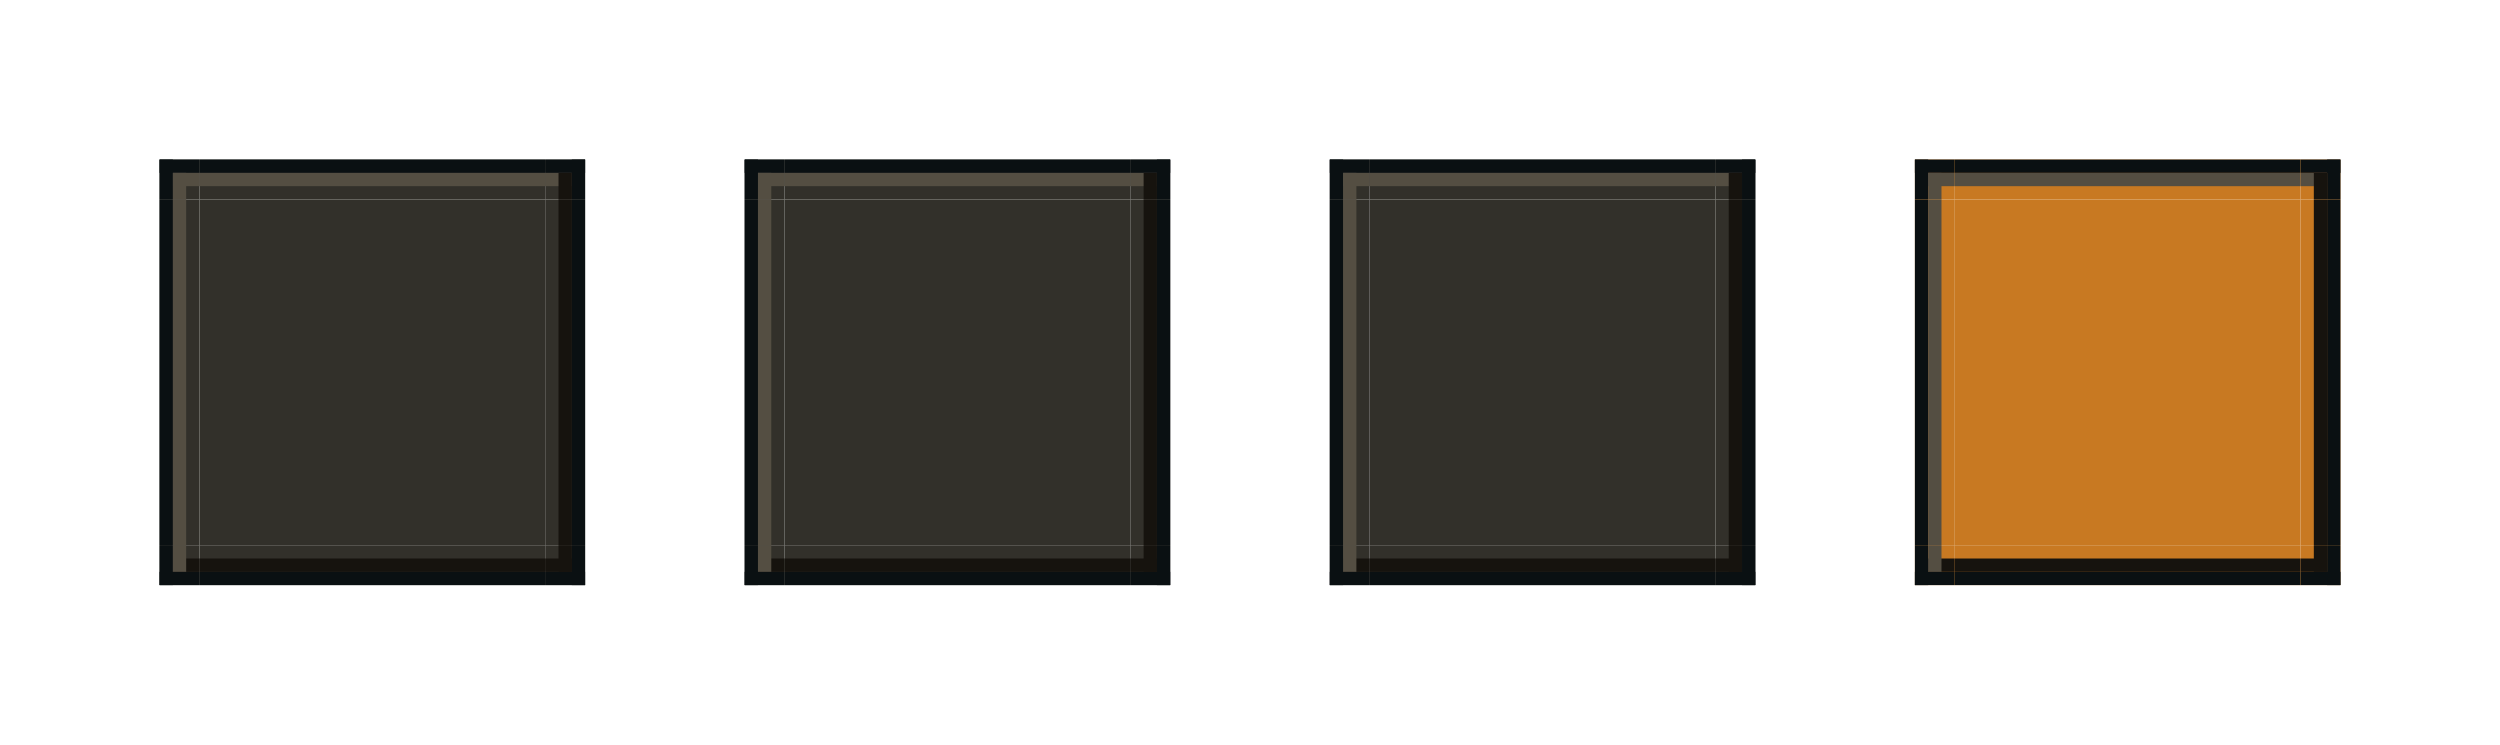
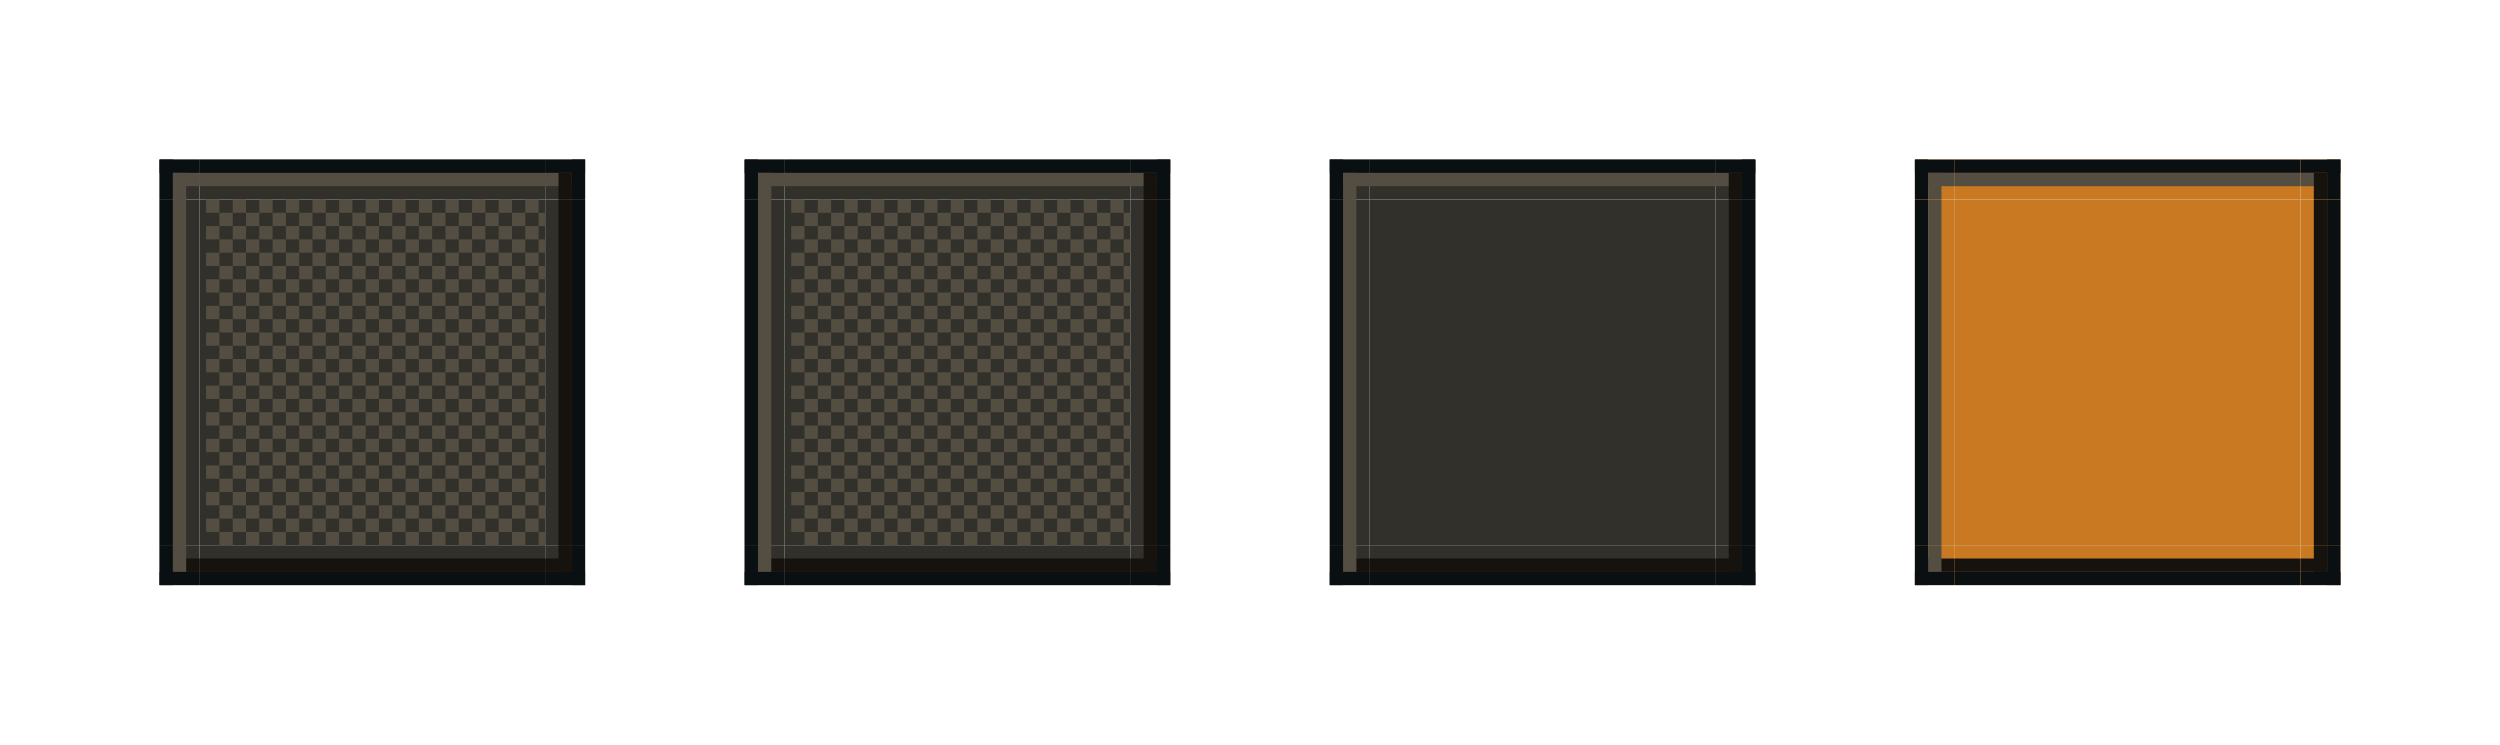
<svg xmlns="http://www.w3.org/2000/svg" width="188" height="56" viewBox="0 0 188 56">
  <defs>
    <style id="current-color-scheme" type="text/css">
      .ColorScheme-Text { color:#0a1012; stop-color:#0a1012; }
      .ColorScheme-Background { color:#32302a; stop-color:#32302a; }
      .ColorScheme-Highlight { color:#96703a; stop-color:#96703a; }
      .ColorScheme-ViewText { color:#0a1012; stop-color:#0a1012; }
      .ColorScheme-ViewBackground { color:#26241e; stop-color:#26241e; }
      .ColorScheme-ViewHover { color:#c87922; stop-color:#c87922; }
      .ColorScheme-ViewFocus { color:#96703a; stop-color:#96703a; }
      .ColorScheme-ButtonText { color:#0a1012; stop-color:#0a1012; }
      .ColorScheme-ButtonBackground { color:#32302a; stop-color:#32302a; }
      .ColorScheme-ButtonHover { color:#c87922; stop-color:#c87922; }
      .ColorScheme-ButtonFocus { color:#96703a; stop-color:#96703a; }
      .ColorScheme-HighlightedText { color:#26241e; stop-color:#26241e; }
      .ColorScheme-ComplementaryBackground { color:#2b2822; stop-color:#2b2822; }
      .ColorScheme-NegativeText { color:#a83232; stop-color:#a83232; }
      .ColorScheme-NeutralText { color:#c87922; stop-color:#c87922; }
      .ColorScheme-PositiveText { color:#39734a; stop-color:#39734a; }
    </style>
  </defs>
  <g id="background-vertical-topleft">
    <rect x="12" y="12" width="3" height="3" class="ColorScheme-Background" style="fill:currentColor;fill-opacity:1;stroke:none" />
    <rect x="12" y="12" width="3" height="1" fill="#0a1012" />
    <rect x="13" y="13" width="2" height="1" fill="#544e42" />
    <rect x="12" y="12" width="1" height="3" fill="#0a1012" />
    <rect x="13" y="13" width="1" height="2" fill="#544e42" />
  </g>
  <g id="background-vertical-top">
    <rect x="15" y="12" width="26" height="3" class="ColorScheme-Background" style="fill:currentColor;fill-opacity:1;stroke:none" />
    <rect x="15" y="12" width="26" height="1" fill="#0a1012" />
    <rect x="15" y="13" width="26" height="1" fill="#544e42" />
  </g>
  <g id="background-vertical-topright">
    <rect x="41" y="12" width="3" height="3" class="ColorScheme-Background" style="fill:currentColor;fill-opacity:1;stroke:none" />
    <rect x="41" y="12" width="3" height="1" fill="#0a1012" />
    <rect x="41" y="13" width="2" height="1" fill="#544e42" />
    <rect x="43" y="12" width="1" height="3" fill="#0a1012" />
    <rect x="42" y="13" width="1" height="2" fill="#16130e" />
  </g>
  <g id="background-vertical-left">
    <rect x="12" y="15" width="3" height="26" class="ColorScheme-Background" style="fill:currentColor;fill-opacity:1;stroke:none" />
    <rect x="12" y="15" width="1" height="26" fill="#0a1012" />
    <rect x="13" y="15" width="1" height="26" fill="#544e42" />
  </g>
  <g id="background-vertical-center">
    <rect x="15" y="15" width="26" height="26" class="ColorScheme-Background" style="fill:currentColor;fill-opacity:1;stroke:none" />
+     <line x1="15.5" y1="15.5" x2="41" y2="15.5" stroke="#544e42" stroke-width="1" stroke-dasharray="1 1" />
+     <line x1="16.5" y1="16.5" x2="41" y2="16.5" stroke="#544e42" stroke-width="1" stroke-dasharray="1 1" />
+     <line x1="15.5" y1="17.5" x2="41" y2="17.5" stroke="#544e42" stroke-width="1" stroke-dasharray="1 1" />
+     <line x1="16.5" y1="18.5" x2="41" y2="18.5" stroke="#544e42" stroke-width="1" stroke-dasharray="1 1" />
+     <line x1="15.5" y1="19.5" x2="41" y2="19.5" stroke="#544e42" stroke-width="1" stroke-dasharray="1 1" />
+     <line x1="16.5" y1="20.5" x2="41" y2="20.5" stroke="#544e42" stroke-width="1" stroke-dasharray="1 1" />
+     <line x1="15.5" y1="21.5" x2="41" y2="21.5" stroke="#544e42" stroke-width="1" stroke-dasharray="1 1" />
+     <line x1="16.5" y1="22.5" x2="41" y2="22.5" stroke="#544e42" stroke-width="1" stroke-dasharray="1 1" />
+     <line x1="15.5" y1="23.5" x2="41" y2="23.5" stroke="#544e42" stroke-width="1" stroke-dasharray="1 1" />
+     <line x1="16.5" y1="24.5" x2="41" y2="24.5" stroke="#544e42" stroke-width="1" stroke-dasharray="1 1" />
+     <line x1="15.5" y1="25.5" x2="41" y2="25.5" stroke="#544e42" stroke-width="1" stroke-dasharray="1 1" />
+     <line x1="16.5" y1="26.5" x2="41" y2="26.5" stroke="#544e42" stroke-width="1" stroke-dasharray="1 1" />
+     <line x1="15.5" y1="27.5" x2="41" y2="27.5" stroke="#544e42" stroke-width="1" stroke-dasharray="1 1" />
+     <line x1="16.5" y1="28.5" x2="41" y2="28.5" stroke="#544e42" stroke-width="1" stroke-dasharray="1 1" />
+     <line x1="15.5" y1="29.5" x2="41" y2="29.5" stroke="#544e42" stroke-width="1" stroke-dasharray="1 1" />
+     <line x1="16.5" y1="30.5" x2="41" y2="30.5" stroke="#544e42" stroke-width="1" stroke-dasharray="1 1" />
+     <line x1="15.5" y1="31.5" x2="41" y2="31.5" stroke="#544e42" stroke-width="1" stroke-dasharray="1 1" />
+     <line x1="16.5" y1="32.5" x2="41" y2="32.5" stroke="#544e42" stroke-width="1" stroke-dasharray="1 1" />
+     <line x1="15.5" y1="33.5" x2="41" y2="33.5" stroke="#544e42" stroke-width="1" stroke-dasharray="1 1" />
+     <line x1="16.5" y1="34.5" x2="41" y2="34.5" stroke="#544e42" stroke-width="1" stroke-dasharray="1 1" />
+     <line x1="15.5" y1="35.5" x2="41" y2="35.5" stroke="#544e42" stroke-width="1" stroke-dasharray="1 1" />
+     <line x1="16.5" y1="36.5" x2="41" y2="36.5" stroke="#544e42" stroke-width="1" stroke-dasharray="1 1" />
+     <line x1="15.5" y1="37.5" x2="41" y2="37.5" stroke="#544e42" stroke-width="1" stroke-dasharray="1 1" />
+     <line x1="16.5" y1="38.5" x2="41" y2="38.5" stroke="#544e42" stroke-width="1" stroke-dasharray="1 1" />
+     <line x1="15.5" y1="39.5" x2="41" y2="39.5" stroke="#544e42" stroke-width="1" stroke-dasharray="1 1" />
+     <line x1="16.5" y1="40.5" x2="41" y2="40.5" stroke="#544e42" stroke-width="1" stroke-dasharray="1 1" />
  </g>
  <g id="background-vertical-right">
    <rect x="41" y="15" width="3" height="26" class="ColorScheme-Background" style="fill:currentColor;fill-opacity:1;stroke:none" />
    <rect x="43" y="15" width="1" height="26" fill="#0a1012" />
    <rect x="42" y="15" width="1" height="26" fill="#16130e" />
  </g>
  <g id="background-vertical-bottomleft">
    <rect x="12" y="41" width="3" height="3" class="ColorScheme-Background" style="fill:currentColor;fill-opacity:1;stroke:none" />
    <rect x="12" y="43" width="3" height="1" fill="#0a1012" />
    <rect x="13" y="42" width="2" height="1" fill="#16130e" />
    <rect x="12" y="41" width="1" height="3" fill="#0a1012" />
    <rect x="13" y="41" width="1" height="2" fill="#544e42" />
  </g>
  <g id="background-vertical-bottom">
    <rect x="15" y="41" width="26" height="3" class="ColorScheme-Background" style="fill:currentColor;fill-opacity:1;stroke:none" />
    <rect x="15" y="43" width="26" height="1" fill="#0a1012" />
    <rect x="15" y="42" width="26" height="1" fill="#16130e" />
  </g>
  <g id="background-vertical-bottomright">
    <rect x="41" y="41" width="3" height="3" class="ColorScheme-Background" style="fill:currentColor;fill-opacity:1;stroke:none" />
    <rect x="41" y="43" width="3" height="1" fill="#0a1012" />
    <rect x="41" y="42" width="2" height="1" fill="#16130e" />
    <rect x="43" y="41" width="1" height="3" fill="#0a1012" />
    <rect x="42" y="41" width="1" height="2" fill="#16130e" />
  </g>
  <rect id="background-vertical-hint-scrollbar-size" x="13" y="15" width="6" height="6" fill="#00ff00" opacity="0" />
  <g id="background-horizontal-topleft">
    <rect x="56" y="12" width="3" height="3" class="ColorScheme-Background" style="fill:currentColor;fill-opacity:1;stroke:none" />
    <rect x="56" y="12" width="3" height="1" fill="#0a1012" />
    <rect x="57" y="13" width="2" height="1" fill="#544e42" />
    <rect x="56" y="12" width="1" height="3" fill="#0a1012" />
    <rect x="57" y="13" width="1" height="2" fill="#544e42" />
  </g>
  <g id="background-horizontal-top">
    <rect x="59" y="12" width="26" height="3" class="ColorScheme-Background" style="fill:currentColor;fill-opacity:1;stroke:none" />
    <rect x="59" y="12" width="26" height="1" fill="#0a1012" />
    <rect x="59" y="13" width="26" height="1" fill="#544e42" />
  </g>
  <g id="background-horizontal-topright">
    <rect x="85" y="12" width="3" height="3" class="ColorScheme-Background" style="fill:currentColor;fill-opacity:1;stroke:none" />
    <rect x="85" y="12" width="3" height="1" fill="#0a1012" />
    <rect x="85" y="13" width="2" height="1" fill="#544e42" />
    <rect x="87" y="12" width="1" height="3" fill="#0a1012" />
    <rect x="86" y="13" width="1" height="2" fill="#16130e" />
  </g>
  <g id="background-horizontal-left">
    <rect x="56" y="15" width="3" height="26" class="ColorScheme-Background" style="fill:currentColor;fill-opacity:1;stroke:none" />
    <rect x="56" y="15" width="1" height="26" fill="#0a1012" />
    <rect x="57" y="15" width="1" height="26" fill="#544e42" />
  </g>
  <g id="background-horizontal-center">
    <rect x="59" y="15" width="26" height="26" class="ColorScheme-Background" style="fill:currentColor;fill-opacity:1;stroke:none" />
+     <line x1="59.5" y1="15.5" x2="85" y2="15.5" stroke="#544e42" stroke-width="1" stroke-dasharray="1 1" />
+     <line x1="60.5" y1="16.5" x2="85" y2="16.5" stroke="#544e42" stroke-width="1" stroke-dasharray="1 1" />
+     <line x1="59.5" y1="17.5" x2="85" y2="17.5" stroke="#544e42" stroke-width="1" stroke-dasharray="1 1" />
+     <line x1="60.5" y1="18.5" x2="85" y2="18.5" stroke="#544e42" stroke-width="1" stroke-dasharray="1 1" />
+     <line x1="59.5" y1="19.5" x2="85" y2="19.5" stroke="#544e42" stroke-width="1" stroke-dasharray="1 1" />
+     <line x1="60.5" y1="20.5" x2="85" y2="20.5" stroke="#544e42" stroke-width="1" stroke-dasharray="1 1" />
+     <line x1="59.5" y1="21.5" x2="85" y2="21.5" stroke="#544e42" stroke-width="1" stroke-dasharray="1 1" />
+     <line x1="60.5" y1="22.5" x2="85" y2="22.5" stroke="#544e42" stroke-width="1" stroke-dasharray="1 1" />
+     <line x1="59.5" y1="23.5" x2="85" y2="23.5" stroke="#544e42" stroke-width="1" stroke-dasharray="1 1" />
+     <line x1="60.5" y1="24.5" x2="85" y2="24.5" stroke="#544e42" stroke-width="1" stroke-dasharray="1 1" />
+     <line x1="59.5" y1="25.5" x2="85" y2="25.5" stroke="#544e42" stroke-width="1" stroke-dasharray="1 1" />
+     <line x1="60.5" y1="26.5" x2="85" y2="26.5" stroke="#544e42" stroke-width="1" stroke-dasharray="1 1" />
+     <line x1="59.5" y1="27.5" x2="85" y2="27.5" stroke="#544e42" stroke-width="1" stroke-dasharray="1 1" />
+     <line x1="60.5" y1="28.5" x2="85" y2="28.5" stroke="#544e42" stroke-width="1" stroke-dasharray="1 1" />
+     <line x1="59.5" y1="29.5" x2="85" y2="29.5" stroke="#544e42" stroke-width="1" stroke-dasharray="1 1" />
+     <line x1="60.5" y1="30.5" x2="85" y2="30.5" stroke="#544e42" stroke-width="1" stroke-dasharray="1 1" />
+     <line x1="59.5" y1="31.5" x2="85" y2="31.5" stroke="#544e42" stroke-width="1" stroke-dasharray="1 1" />
+     <line x1="60.5" y1="32.5" x2="85" y2="32.5" stroke="#544e42" stroke-width="1" stroke-dasharray="1 1" />
+     <line x1="59.5" y1="33.5" x2="85" y2="33.5" stroke="#544e42" stroke-width="1" stroke-dasharray="1 1" />
+     <line x1="60.5" y1="34.5" x2="85" y2="34.5" stroke="#544e42" stroke-width="1" stroke-dasharray="1 1" />
+     <line x1="59.5" y1="35.5" x2="85" y2="35.5" stroke="#544e42" stroke-width="1" stroke-dasharray="1 1" />
+     <line x1="60.5" y1="36.5" x2="85" y2="36.5" stroke="#544e42" stroke-width="1" stroke-dasharray="1 1" />
+     <line x1="59.5" y1="37.5" x2="85" y2="37.5" stroke="#544e42" stroke-width="1" stroke-dasharray="1 1" />
+     <line x1="60.5" y1="38.5" x2="85" y2="38.5" stroke="#544e42" stroke-width="1" stroke-dasharray="1 1" />
+     <line x1="59.5" y1="39.5" x2="85" y2="39.5" stroke="#544e42" stroke-width="1" stroke-dasharray="1 1" />
+     <line x1="60.5" y1="40.5" x2="85" y2="40.5" stroke="#544e42" stroke-width="1" stroke-dasharray="1 1" />
  </g>
  <g id="background-horizontal-right">
    <rect x="85" y="15" width="3" height="26" class="ColorScheme-Background" style="fill:currentColor;fill-opacity:1;stroke:none" />
    <rect x="87" y="15" width="1" height="26" fill="#0a1012" />
    <rect x="86" y="15" width="1" height="26" fill="#16130e" />
  </g>
  <g id="background-horizontal-bottomleft">
    <rect x="56" y="41" width="3" height="3" class="ColorScheme-Background" style="fill:currentColor;fill-opacity:1;stroke:none" />
    <rect x="56" y="43" width="3" height="1" fill="#0a1012" />
    <rect x="57" y="42" width="2" height="1" fill="#16130e" />
    <rect x="56" y="41" width="1" height="3" fill="#0a1012" />
    <rect x="57" y="41" width="1" height="2" fill="#544e42" />
  </g>
  <g id="background-horizontal-bottom">
    <rect x="59" y="41" width="26" height="3" class="ColorScheme-Background" style="fill:currentColor;fill-opacity:1;stroke:none" />
    <rect x="59" y="43" width="26" height="1" fill="#0a1012" />
    <rect x="59" y="42" width="26" height="1" fill="#16130e" />
  </g>
  <g id="background-horizontal-bottomright">
    <rect x="85" y="41" width="3" height="3" class="ColorScheme-Background" style="fill:currentColor;fill-opacity:1;stroke:none" />
    <rect x="85" y="43" width="3" height="1" fill="#0a1012" />
    <rect x="85" y="42" width="2" height="1" fill="#16130e" />
    <rect x="87" y="41" width="1" height="3" fill="#0a1012" />
    <rect x="86" y="41" width="1" height="2" fill="#16130e" />
  </g>
  <rect id="background-horizontal-hint-scrollbar-size" x="57" y="15" width="6" height="6" fill="#00ff00" opacity="0" />
  <g id="slider-topleft">
    <rect x="100" y="12" width="3" height="3" class="ColorScheme-Background" style="fill:currentColor;fill-opacity:1;stroke:none" />
    <rect x="100" y="12" width="3" height="1" fill="#0a1012" />
    <rect x="101" y="13" width="2" height="1" fill="#544e42" />
    <rect x="100" y="12" width="1" height="3" fill="#0a1012" />
    <rect x="101" y="13" width="1" height="2" fill="#544e42" />
  </g>
  <g id="slider-top">
    <rect x="103" y="12" width="26" height="3" class="ColorScheme-Background" style="fill:currentColor;fill-opacity:1;stroke:none" />
    <rect x="103" y="12" width="26" height="1" fill="#0a1012" />
    <rect x="103" y="13" width="26" height="1" fill="#544e42" />
  </g>
  <g id="slider-topright">
    <rect x="129" y="12" width="3" height="3" class="ColorScheme-Background" style="fill:currentColor;fill-opacity:1;stroke:none" />
    <rect x="129" y="12" width="3" height="1" fill="#0a1012" />
    <rect x="129" y="13" width="2" height="1" fill="#544e42" />
    <rect x="131" y="12" width="1" height="3" fill="#0a1012" />
    <rect x="130" y="13" width="1" height="2" fill="#16130e" />
  </g>
  <g id="slider-left">
    <rect x="100" y="15" width="3" height="26" class="ColorScheme-Background" style="fill:currentColor;fill-opacity:1;stroke:none" />
    <rect x="100" y="15" width="1" height="26" fill="#0a1012" />
    <rect x="101" y="15" width="1" height="26" fill="#544e42" />
  </g>
  <g id="slider-center">
    <rect x="103" y="15" width="26" height="26" class="ColorScheme-Background" style="fill:currentColor;fill-opacity:1;stroke:none" />
  </g>
  <g id="slider-right">
    <rect x="129" y="15" width="3" height="26" class="ColorScheme-Background" style="fill:currentColor;fill-opacity:1;stroke:none" />
    <rect x="131" y="15" width="1" height="26" fill="#0a1012" />
    <rect x="130" y="15" width="1" height="26" fill="#16130e" />
  </g>
  <g id="slider-bottomleft">
    <rect x="100" y="41" width="3" height="3" class="ColorScheme-Background" style="fill:currentColor;fill-opacity:1;stroke:none" />
    <rect x="100" y="43" width="3" height="1" fill="#0a1012" />
    <rect x="101" y="42" width="2" height="1" fill="#16130e" />
    <rect x="100" y="41" width="1" height="3" fill="#0a1012" />
    <rect x="101" y="41" width="1" height="2" fill="#544e42" />
  </g>
  <g id="slider-bottom">
    <rect x="103" y="41" width="26" height="3" class="ColorScheme-Background" style="fill:currentColor;fill-opacity:1;stroke:none" />
    <rect x="103" y="43" width="26" height="1" fill="#0a1012" />
    <rect x="103" y="42" width="26" height="1" fill="#16130e" />
  </g>
  <g id="slider-bottomright">
    <rect x="129" y="41" width="3" height="3" class="ColorScheme-Background" style="fill:currentColor;fill-opacity:1;stroke:none" />
    <rect x="129" y="43" width="3" height="1" fill="#0a1012" />
    <rect x="129" y="42" width="2" height="1" fill="#16130e" />
    <rect x="131" y="41" width="1" height="3" fill="#0a1012" />
    <rect x="130" y="41" width="1" height="2" fill="#16130e" />
  </g>
  <rect id="slider-hint-scrollbar-size" x="101" y="15" width="6" height="6" fill="#00ff00" opacity="0" />
  <g id="mouseover-slider-topleft">
    <rect x="144" y="12" width="3" height="3" class="ColorScheme-ButtonHover" style="fill:currentColor;fill-opacity:1;stroke:none" />
    <rect x="144" y="12" width="3" height="1" fill="#0a1012" />
    <rect x="145" y="13" width="2" height="1" fill="#544e42" />
    <rect x="144" y="12" width="1" height="3" fill="#0a1012" />
    <rect x="145" y="13" width="1" height="2" fill="#544e42" />
  </g>
  <g id="mouseover-slider-top">
    <rect x="147" y="12" width="26" height="3" class="ColorScheme-ButtonHover" style="fill:currentColor;fill-opacity:1;stroke:none" />
    <rect x="147" y="12" width="26" height="1" fill="#0a1012" />
    <rect x="147" y="13" width="26" height="1" fill="#544e42" />
  </g>
  <g id="mouseover-slider-topright">
    <rect x="173" y="12" width="3" height="3" class="ColorScheme-ButtonHover" style="fill:currentColor;fill-opacity:1;stroke:none" />
    <rect x="173" y="12" width="3" height="1" fill="#0a1012" />
    <rect x="173" y="13" width="2" height="1" fill="#544e42" />
    <rect x="175" y="12" width="1" height="3" fill="#0a1012" />
    <rect x="174" y="13" width="1" height="2" fill="#16130e" />
  </g>
  <g id="mouseover-slider-left">
    <rect x="144" y="15" width="3" height="26" class="ColorScheme-ButtonHover" style="fill:currentColor;fill-opacity:1;stroke:none" />
    <rect x="144" y="15" width="1" height="26" fill="#0a1012" />
    <rect x="145" y="15" width="1" height="26" fill="#544e42" />
  </g>
  <g id="mouseover-slider-center">
    <rect x="147" y="15" width="26" height="26" class="ColorScheme-ButtonHover" style="fill:currentColor;fill-opacity:1;stroke:none" />
  </g>
  <g id="mouseover-slider-right">
    <rect x="173" y="15" width="3" height="26" class="ColorScheme-ButtonHover" style="fill:currentColor;fill-opacity:1;stroke:none" />
    <rect x="175" y="15" width="1" height="26" fill="#0a1012" />
    <rect x="174" y="15" width="1" height="26" fill="#16130e" />
  </g>
  <g id="mouseover-slider-bottomleft">
    <rect x="144" y="41" width="3" height="3" class="ColorScheme-ButtonHover" style="fill:currentColor;fill-opacity:1;stroke:none" />
    <rect x="144" y="43" width="3" height="1" fill="#0a1012" />
    <rect x="145" y="42" width="2" height="1" fill="#16130e" />
    <rect x="144" y="41" width="1" height="3" fill="#0a1012" />
    <rect x="145" y="41" width="1" height="2" fill="#544e42" />
  </g>
  <g id="mouseover-slider-bottom">
    <rect x="147" y="41" width="26" height="3" class="ColorScheme-ButtonHover" style="fill:currentColor;fill-opacity:1;stroke:none" />
    <rect x="147" y="43" width="26" height="1" fill="#0a1012" />
    <rect x="147" y="42" width="26" height="1" fill="#16130e" />
  </g>
  <g id="mouseover-slider-bottomright">
    <rect x="173" y="41" width="3" height="3" class="ColorScheme-ButtonHover" style="fill:currentColor;fill-opacity:1;stroke:none" />
    <rect x="173" y="43" width="3" height="1" fill="#0a1012" />
    <rect x="173" y="42" width="2" height="1" fill="#16130e" />
    <rect x="175" y="41" width="1" height="3" fill="#0a1012" />
    <rect x="174" y="41" width="1" height="2" fill="#16130e" />
  </g>
  <rect id="mouseover-slider-hint-scrollbar-size" x="145" y="15" width="6" height="6" fill="#00ff00" opacity="0" />
+   <rect id="hint-tile-center" x="0" y="-4" width="2" height="2" opacity="0" />
</svg>
